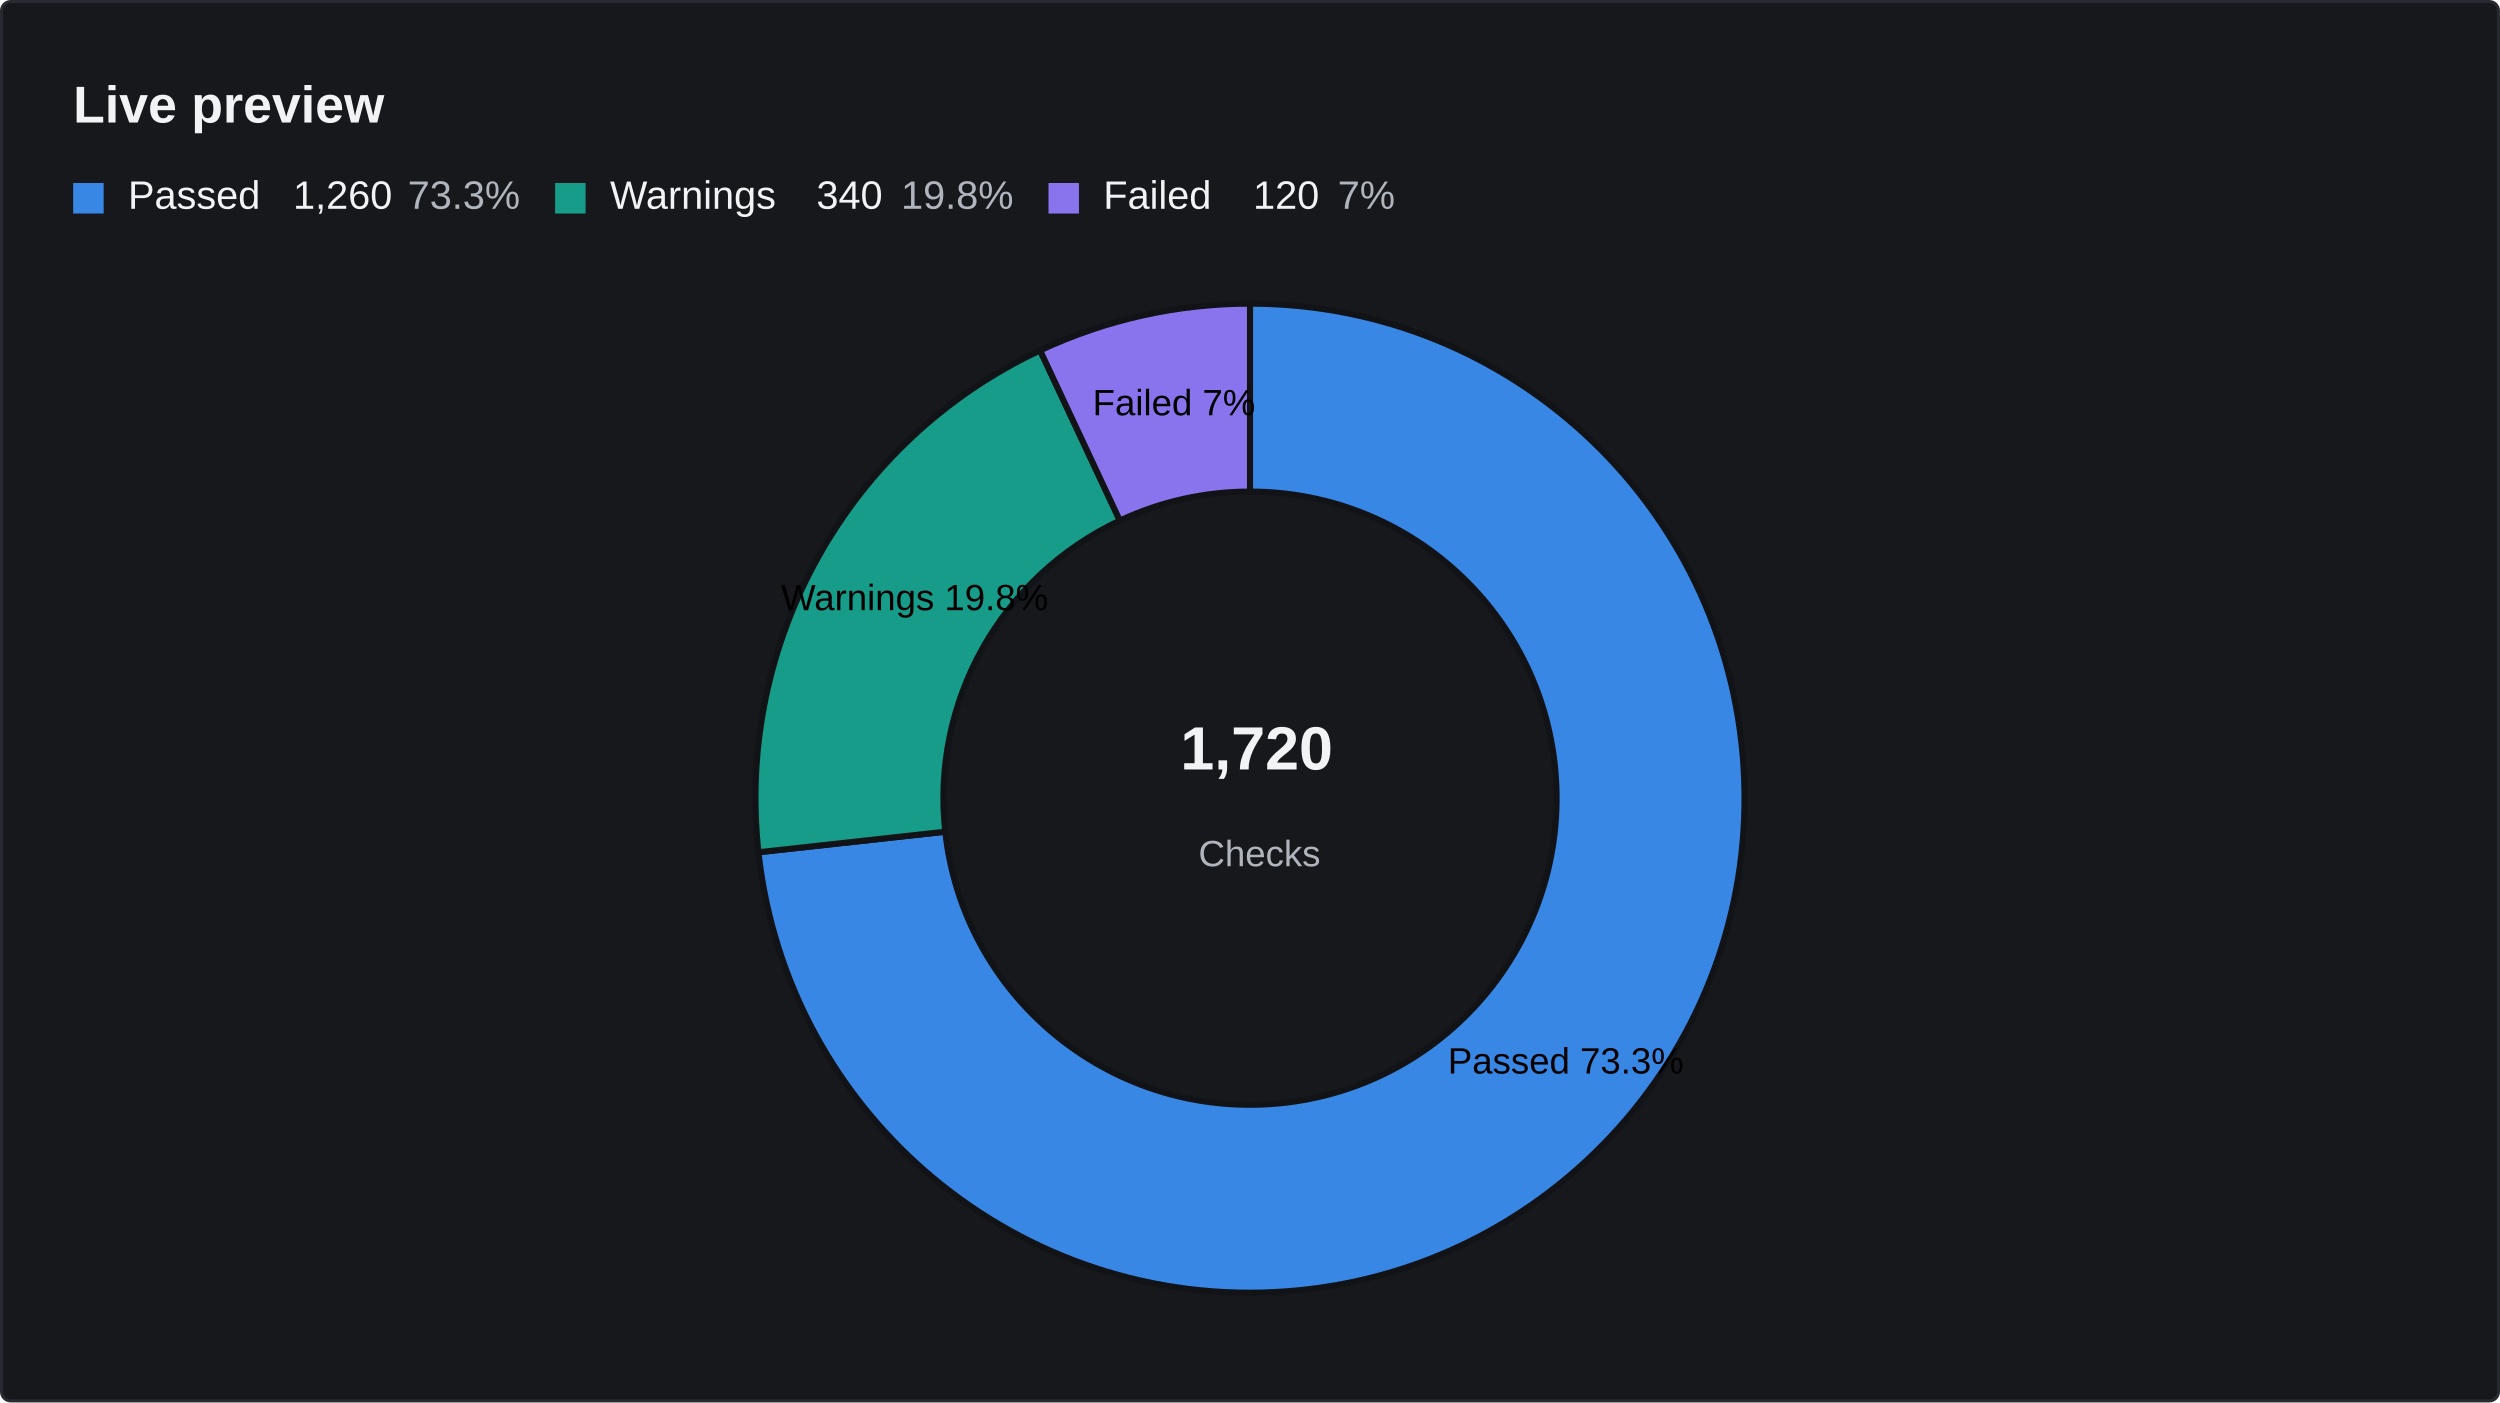
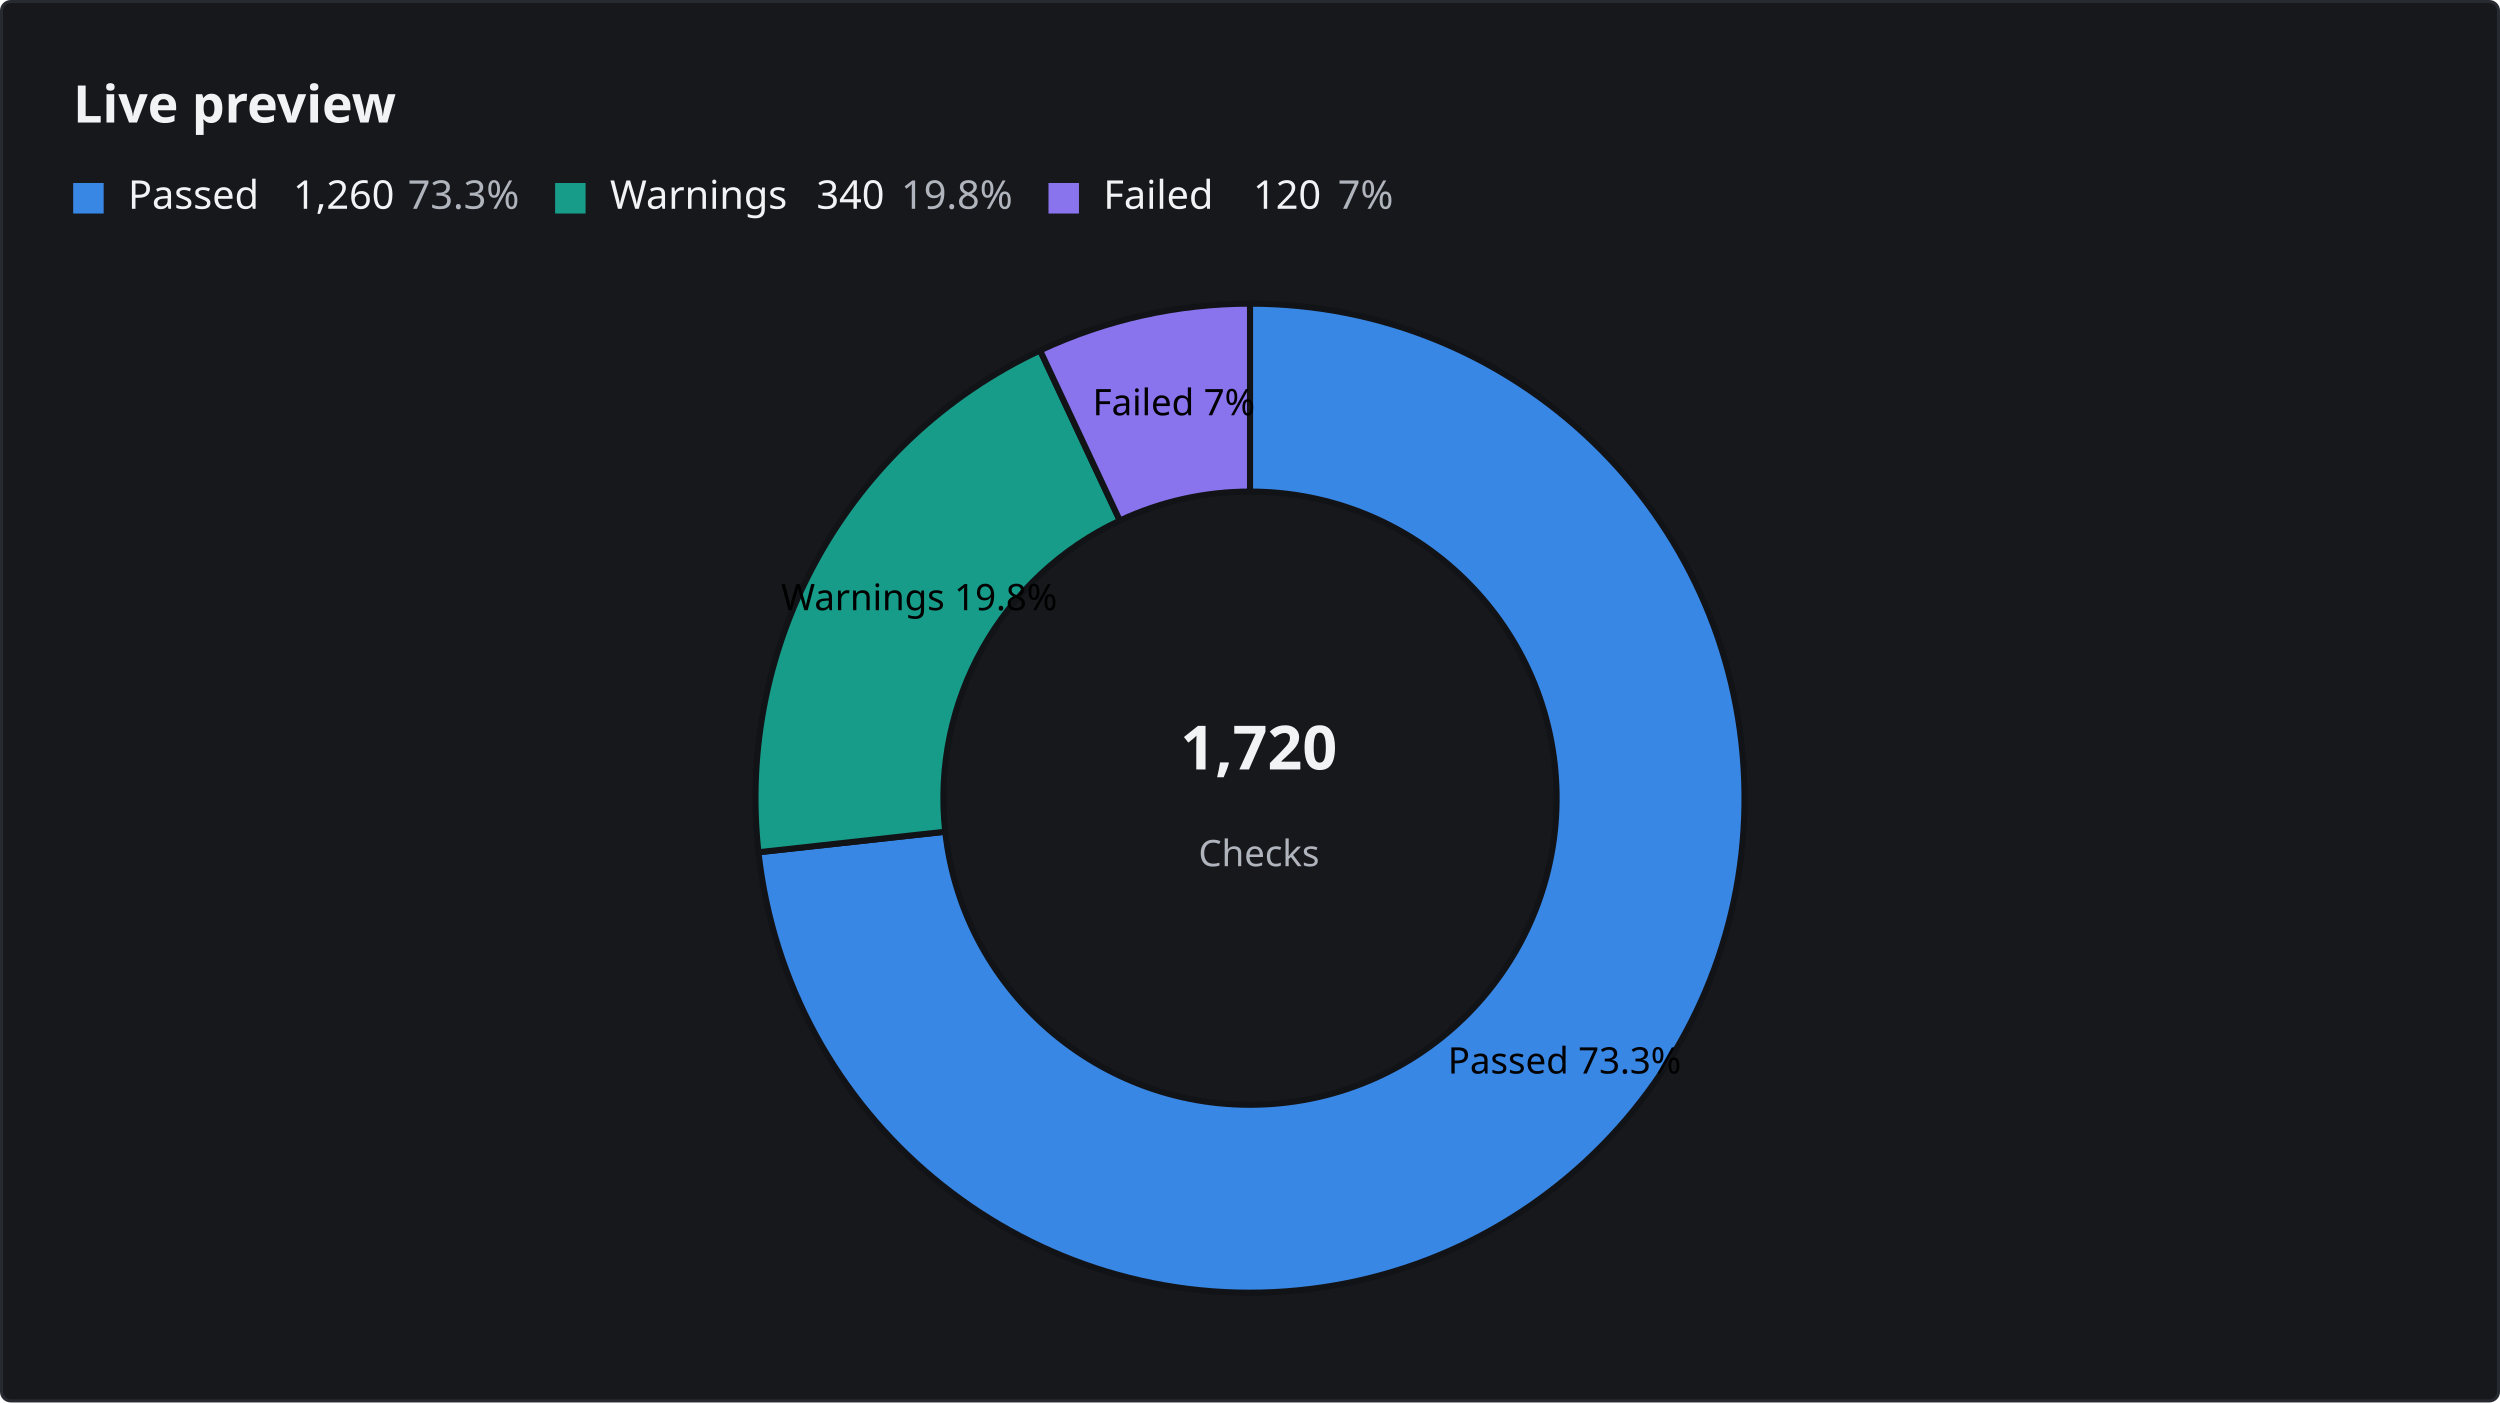
<svg xmlns="http://www.w3.org/2000/svg" width="820" height="460" viewBox="0 0 820 460" stroke-linecap="round" stroke-linejoin="round" role="img" aria-label="Live preview" aria-labelledby="cfx-pg-4-title" aria-describedby="cfx-pg-4-description">
  <defs>
    <clipPath id="cfx-pg-4-clip-1" clipPathUnits="userSpaceOnUse">
      <rect x="24" y="24" width="772" height="412" />
    </clipPath>
    <clipPath id="cfx-pg-4-clip-6" clipPathUnits="userSpaceOnUse">
      <rect x="24" y="56.1" width="772" height="19.5" />
    </clipPath>
    <clipPath id="cfx-pg-4-clip-8" clipPathUnits="userSpaceOnUse">
      <rect x="24" y="60.028" width="10" height="10" />
    </clipPath>
    <clipPath id="cfx-pg-4-clip-16" clipPathUnits="userSpaceOnUse">
      <rect x="182.071" y="60.028" width="10" height="10" />
    </clipPath>
    <clipPath id="cfx-pg-4-clip-24" clipPathUnits="userSpaceOnUse">
      <rect x="343.9" y="60.028" width="10" height="10" />
    </clipPath>
    <clipPath id="cfx-pg-4-clip-33" clipPathUnits="userSpaceOnUse">
      <rect x="24" y="87.6" width="772" height="348.4" />
    </clipPath>
  </defs>
  <rect x="0.5" y="0.5" width="819" height="459" rx="3" data-cfx-role="frame-card" fill="#16181C" stroke="#272A30" stroke-width="1" />
  <g clip-path="url(#cfx-pg-4-clip-1)">
-     <g data-cfx-role="frame-heading-source" data-cfx-authored-font-request="Calibri, Carlito, Segoe UI, Arial, system-ui, sans-serif|700|normal|17|">
+     <g data-cfx-role="frame-heading-source" data-cfx-authored-font-request="Carlito, sans-serif|700|normal|17|">
      <g data-cfx-role="frame-heading">
-         <text x="24" y="40.187" font-family="Calibri, Carlito, Segoe UI, Arial, system-ui, sans-serif" font-size="17" font-weight="700" font-style="normal" fill="#F2F3F5" xml:space="preserve" style="white-space:pre;font-language-override:normal;font-palette:normal">Live preview</text>
+         <text x="24" y="40.187" font-family="Carlito, sans-serif" font-size="17" font-weight="700" font-style="normal" fill="#F2F3F5" xml:space="preserve" style="white-space:pre;font-language-override:normal;font-palette:normal">Live preview</text>
      </g>
    </g>
  </g>
  <g clip-path="url(#cfx-pg-4-clip-6)">
    <g id="cfx-pg-4-node-7" data-cfx-source-id="legend-series-0-point-0" data-cfx-role="legend-entry" aria-label="Passed: 1,260 (73.3%)" data-cfx-derived="radial-slice" data-cfx-label="Passed" data-cfx-pattern="None" data-cfx-percent="0.73255813953488369" data-cfx-pin-state-colors="false" data-cfx-point="0" data-cfx-series="0" data-cfx-series-key="cfx:auto:1" data-cfx-series-scope="local" data-cfx-source-patterns="None" data-cfx-source-points="0" data-cfx-state="None" data-cfx-value="1260">
      <g clip-path="url(#cfx-pg-4-clip-8)">
        <rect x="24" y="60.028" width="10" height="10" rx="0" data-cfx-role="legend-swatch" fill="#3987E5" stroke="none" stroke-width="1" />
      </g>
      <g data-cfx-role="legend-label">
-         <text x="42" y="68.478" font-family="Calibri, Carlito, Segoe UI, Arial, system-ui, sans-serif" font-size="13" font-weight="400" font-style="normal" fill="#F2F3F5" xml:space="preserve" style="white-space:pre;font-language-override:normal;font-palette:normal">Passed</text>
+         <text x="42" y="68.478" font-family="Carlito, sans-serif" font-size="13" font-weight="400" font-style="normal" fill="#F2F3F5" xml:space="preserve" style="white-space:pre;font-language-override:normal;font-palette:normal">Passed</text>
      </g>
      <g data-cfx-role="legend-percentage">
-         <text x="133.73" y="68.478" font-family="Calibri, Carlito, Segoe UI, Arial, system-ui, sans-serif" font-size="13" font-weight="400" font-style="normal" fill="#B0B4BC" xml:space="preserve" style="white-space:pre;font-language-override:normal;font-palette:normal">73.3%</text>
+         <text x="133.73" y="68.478" font-family="Carlito, sans-serif" font-size="13" font-weight="400" font-style="normal" fill="#B0B4BC" xml:space="preserve" style="white-space:pre;font-language-override:normal;font-palette:normal">73.3%</text>
      </g>
      <g data-cfx-role="legend-value">
-         <text x="96.131" y="68.478" font-family="Calibri, Carlito, Segoe UI, Arial, system-ui, sans-serif" font-size="13" font-weight="400" font-style="normal" fill="#F2F3F5" xml:space="preserve" style="white-space:pre;font-language-override:normal;font-palette:normal">1,260</text>
+         <text x="96.131" y="68.478" font-family="Carlito, sans-serif" font-size="13" font-weight="400" font-style="normal" fill="#F2F3F5" xml:space="preserve" style="white-space:pre;font-language-override:normal;font-palette:normal">1,260</text>
      </g>
    </g>
    <g id="cfx-pg-4-node-15" data-cfx-source-id="legend-series-0-point-1" data-cfx-role="legend-entry" aria-label="Warnings: 340 (19.8%)" data-cfx-derived="radial-slice" data-cfx-label="Warnings" data-cfx-pattern="None" data-cfx-percent="0.19767441860465115" data-cfx-pin-state-colors="false" data-cfx-point="1" data-cfx-series="0" data-cfx-series-key="cfx:auto:1" data-cfx-series-scope="local" data-cfx-source-patterns="None" data-cfx-source-points="1" data-cfx-state="None" data-cfx-value="340">
      <g clip-path="url(#cfx-pg-4-clip-16)">
        <rect x="182.071" y="60.028" width="10" height="10" rx="0" data-cfx-role="legend-swatch" fill="#179C89" stroke="none" stroke-width="1" />
      </g>
      <g data-cfx-role="legend-label">
-         <text x="200.071" y="68.478" font-family="Calibri, Carlito, Segoe UI, Arial, system-ui, sans-serif" font-size="13" font-weight="400" font-style="normal" fill="#F2F3F5" xml:space="preserve" style="white-space:pre;font-language-override:normal;font-palette:normal">Warnings</text>
+         <text x="200.071" y="68.478" font-family="Carlito, sans-serif" font-size="13" font-weight="400" font-style="normal" fill="#F2F3F5" xml:space="preserve" style="white-space:pre;font-language-override:normal;font-palette:normal">Warnings</text>
      </g>
      <g data-cfx-role="legend-percentage">
-         <text x="295.559" y="68.478" font-family="Calibri, Carlito, Segoe UI, Arial, system-ui, sans-serif" font-size="13" font-weight="400" font-style="normal" fill="#B0B4BC" xml:space="preserve" style="white-space:pre;font-language-override:normal;font-palette:normal">19.8%</text>
+         <text x="295.559" y="68.478" font-family="Carlito, sans-serif" font-size="13" font-weight="400" font-style="normal" fill="#B0B4BC" xml:space="preserve" style="white-space:pre;font-language-override:normal;font-palette:normal">19.8%</text>
      </g>
      <g data-cfx-role="legend-value">
-         <text x="267.792" y="68.478" font-family="Calibri, Carlito, Segoe UI, Arial, system-ui, sans-serif" font-size="13" font-weight="400" font-style="normal" fill="#F2F3F5" xml:space="preserve" style="white-space:pre;font-language-override:normal;font-palette:normal">340</text>
+         <text x="267.792" y="68.478" font-family="Carlito, sans-serif" font-size="13" font-weight="400" font-style="normal" fill="#F2F3F5" xml:space="preserve" style="white-space:pre;font-language-override:normal;font-palette:normal">340</text>
      </g>
    </g>
    <g id="cfx-pg-4-node-23" data-cfx-source-id="legend-series-0-point-2" data-cfx-role="legend-entry" aria-label="Failed: 120 (7%)" data-cfx-derived="radial-slice" data-cfx-label="Failed" data-cfx-pattern="None" data-cfx-percent="0.069767441860465115" data-cfx-pin-state-colors="false" data-cfx-point="2" data-cfx-series="0" data-cfx-series-key="cfx:auto:1" data-cfx-series-scope="local" data-cfx-source-patterns="None" data-cfx-source-points="2" data-cfx-state="None" data-cfx-value="120">
      <g clip-path="url(#cfx-pg-4-clip-24)">
        <rect x="343.9" y="60.028" width="10" height="10" rx="0" data-cfx-role="legend-swatch" fill="#8A74EE" stroke="none" stroke-width="1" />
      </g>
      <g data-cfx-role="legend-label">
-         <text x="361.9" y="68.478" font-family="Calibri, Carlito, Segoe UI, Arial, system-ui, sans-serif" font-size="13" font-weight="400" font-style="normal" fill="#F2F3F5" xml:space="preserve" style="white-space:pre;font-language-override:normal;font-palette:normal">Failed</text>
+         <text x="361.9" y="68.478" font-family="Carlito, sans-serif" font-size="13" font-weight="400" font-style="normal" fill="#F2F3F5" xml:space="preserve" style="white-space:pre;font-language-override:normal;font-palette:normal">Failed</text>
      </g>
      <g data-cfx-role="legend-percentage">
-         <text x="438.783" y="68.478" font-family="Calibri, Carlito, Segoe UI, Arial, system-ui, sans-serif" font-size="13" font-weight="400" font-style="normal" fill="#B0B4BC" xml:space="preserve" style="white-space:pre;font-language-override:normal;font-palette:normal">7%</text>
+         <text x="438.783" y="68.478" font-family="Carlito, sans-serif" font-size="13" font-weight="400" font-style="normal" fill="#B0B4BC" xml:space="preserve" style="white-space:pre;font-language-override:normal;font-palette:normal">7%</text>
      </g>
      <g data-cfx-role="legend-value">
-         <text x="411.017" y="68.478" font-family="Calibri, Carlito, Segoe UI, Arial, system-ui, sans-serif" font-size="13" font-weight="400" font-style="normal" fill="#F2F3F5" xml:space="preserve" style="white-space:pre;font-language-override:normal;font-palette:normal">120</text>
+         <text x="411.017" y="68.478" font-family="Carlito, sans-serif" font-size="13" font-weight="400" font-style="normal" fill="#F2F3F5" xml:space="preserve" style="white-space:pre;font-language-override:normal;font-palette:normal">120</text>
      </g>
    </g>
  </g>
  <g data-cfx-role="coordinate-system" data-cfx-coordinate-system="polar">
    <g clip-path="url(#cfx-pg-4-clip-33)">
      <g data-cfx-role="radial-point" data-cfx-derived="radial-slice" data-cfx-full-label="Passed 73.3%" data-cfx-label="Passed" data-cfx-pattern="None" data-cfx-percent="0.73255813953488369" data-cfx-pin-state-colors="false" data-cfx-point="0" data-cfx-series="0" data-cfx-series-key="cfx:auto:1" data-cfx-series-scope="local" data-cfx-source-patterns="None" data-cfx-source-points="0" data-cfx-value="1260">
        <path d="M 410 99.6 A 162.2 162.2 0 1 1 248.773 279.54 L 310.039 272.799 A 100.564 100.564 0 1 0 410 161.236 Z" id="cfx-pg-4-node-35" data-cfx-source-id="series-0-point-0" data-cfx-role="donut-slice" fill="#3987E5" stroke="#111317" stroke-width="2" fill-rule="evenodd" />
      </g>
      <g id="cfx-pg-4-node-37" data-cfx-source-id="series-0-point-0-label-source" data-cfx-role="radial-data-label-source" data-cfx-full-label="Passed 73.3%" data-cfx-label-decoration="true" data-cfx-label-for="series-0-point-0">
        <g data-cfx-role="data-label">
-           <text x="474.891" y="352.11" font-family="Calibri, Carlito, Segoe UI, Arial, system-ui, sans-serif" font-size="12" font-weight="400" font-style="normal" fill="#000000" xml:space="preserve" style="white-space:pre;font-language-override:normal;font-palette:normal">Passed 73.3%</text>
+           <text x="474.891" y="352.11" font-family="Carlito, sans-serif" font-size="12" font-weight="400" font-style="normal" fill="#000000" xml:space="preserve" style="white-space:pre;font-language-override:normal;font-palette:normal">Passed 73.3%</text>
        </g>
      </g>
      <g data-cfx-role="radial-point" data-cfx-derived="radial-slice" data-cfx-full-label="Warnings 19.8%" data-cfx-label="Warnings" data-cfx-pattern="None" data-cfx-percent="0.19767441860465115" data-cfx-pin-state-colors="false" data-cfx-point="1" data-cfx-series="0" data-cfx-series-key="cfx:auto:1" data-cfx-series-scope="local" data-cfx-source-patterns="None" data-cfx-source-points="1" data-cfx-value="340">
        <path d="M 248.773 279.54 A 162.2 162.2 0 0 1 341.153 114.936 L 367.315 170.745 A 100.564 100.564 0 0 0 310.039 272.799 Z" id="cfx-pg-4-node-41" data-cfx-source-id="series-0-point-1" data-cfx-role="donut-slice" fill="#179C89" stroke="#111317" stroke-width="2" fill-rule="evenodd" />
      </g>
      <g id="cfx-pg-4-node-43" data-cfx-source-id="series-0-point-1-label-source" data-cfx-role="radial-data-label-source" data-cfx-full-label="Warnings 19.8%" data-cfx-label-decoration="true" data-cfx-label-for="series-0-point-1">
        <g data-cfx-role="data-label">
-           <text x="256.197" y="200.136" font-family="Calibri, Carlito, Segoe UI, Arial, system-ui, sans-serif" font-size="12" font-weight="400" font-style="normal" fill="#000000" xml:space="preserve" style="white-space:pre;font-language-override:normal;font-palette:normal">Warnings 19.8%</text>
+           <text x="256.197" y="200.136" font-family="Carlito, sans-serif" font-size="12" font-weight="400" font-style="normal" fill="#000000" xml:space="preserve" style="white-space:pre;font-language-override:normal;font-palette:normal">Warnings 19.8%</text>
        </g>
      </g>
      <g data-cfx-role="radial-point" data-cfx-derived="radial-slice" data-cfx-full-label="Failed 7%" data-cfx-label="Failed" data-cfx-pattern="None" data-cfx-percent="0.069767441860465115" data-cfx-pin-state-colors="false" data-cfx-point="2" data-cfx-series="0" data-cfx-series-key="cfx:auto:1" data-cfx-series-scope="local" data-cfx-source-patterns="None" data-cfx-source-points="2" data-cfx-value="120">
        <path d="M 341.153 114.936 A 162.2 162.2 0 0 1 410 99.6 L 410 161.236 A 100.564 100.564 0 0 0 367.315 170.745 Z" id="cfx-pg-4-node-47" data-cfx-source-id="series-0-point-2" data-cfx-role="donut-slice" fill="#8A74EE" stroke="#111317" stroke-width="2" fill-rule="evenodd" />
      </g>
      <g id="cfx-pg-4-node-49" data-cfx-source-id="series-0-point-2-label-source" data-cfx-role="radial-data-label-source" data-cfx-full-label="Failed 7%" data-cfx-label-decoration="true" data-cfx-label-for="series-0-point-2">
        <g data-cfx-role="data-label">
-           <text x="358.386" y="136.198" font-family="Calibri, Carlito, Segoe UI, Arial, system-ui, sans-serif" font-size="12" font-weight="400" font-style="normal" fill="#000000" xml:space="preserve" style="white-space:pre;font-language-override:normal;font-palette:normal">Failed 7%</text>
+           <text x="358.386" y="136.198" font-family="Carlito, sans-serif" font-size="12" font-weight="400" font-style="normal" fill="#000000" xml:space="preserve" style="white-space:pre;font-language-override:normal;font-palette:normal">Failed 7%</text>
        </g>
      </g>
      <g id="cfx-pg-4-node-52" data-cfx-source-id="series-0-center" data-cfx-role="donut-center" aria-label="1,720&#10;Checks" data-cfx-center-caption="Checks" data-cfx-center-value="1,720">
        <g data-cfx-role="donut-total-label">
-           <text x="387.148" y="252.377" font-family="Calibri, Carlito, Segoe UI, Arial, system-ui, sans-serif" font-size="20" font-weight="700" font-style="normal" fill="#F2F3F5" xml:space="preserve" style="white-space:pre;font-language-override:normal;font-palette:normal">1,720</text>
+           <text x="387.148" y="252.377" font-family="Carlito, sans-serif" font-size="20" font-weight="700" font-style="normal" fill="#F2F3F5" xml:space="preserve" style="white-space:pre;font-language-override:normal;font-palette:normal">1,720</text>
        </g>
        <g data-cfx-role="donut-title">
-           <text x="393.107" y="284.113" font-family="Calibri, Carlito, Segoe UI, Arial, system-ui, sans-serif" font-size="12" font-weight="400" font-style="normal" fill="#B0B4BC" xml:space="preserve" style="white-space:pre;font-language-override:normal;font-palette:normal">Checks</text>
+           <text x="393.107" y="284.113" font-family="Carlito, sans-serif" font-size="12" font-weight="400" font-style="normal" fill="#B0B4BC" xml:space="preserve" style="white-space:pre;font-language-override:normal;font-palette:normal">Checks</text>
        </g>
      </g>
    </g>
  </g>
</svg>
